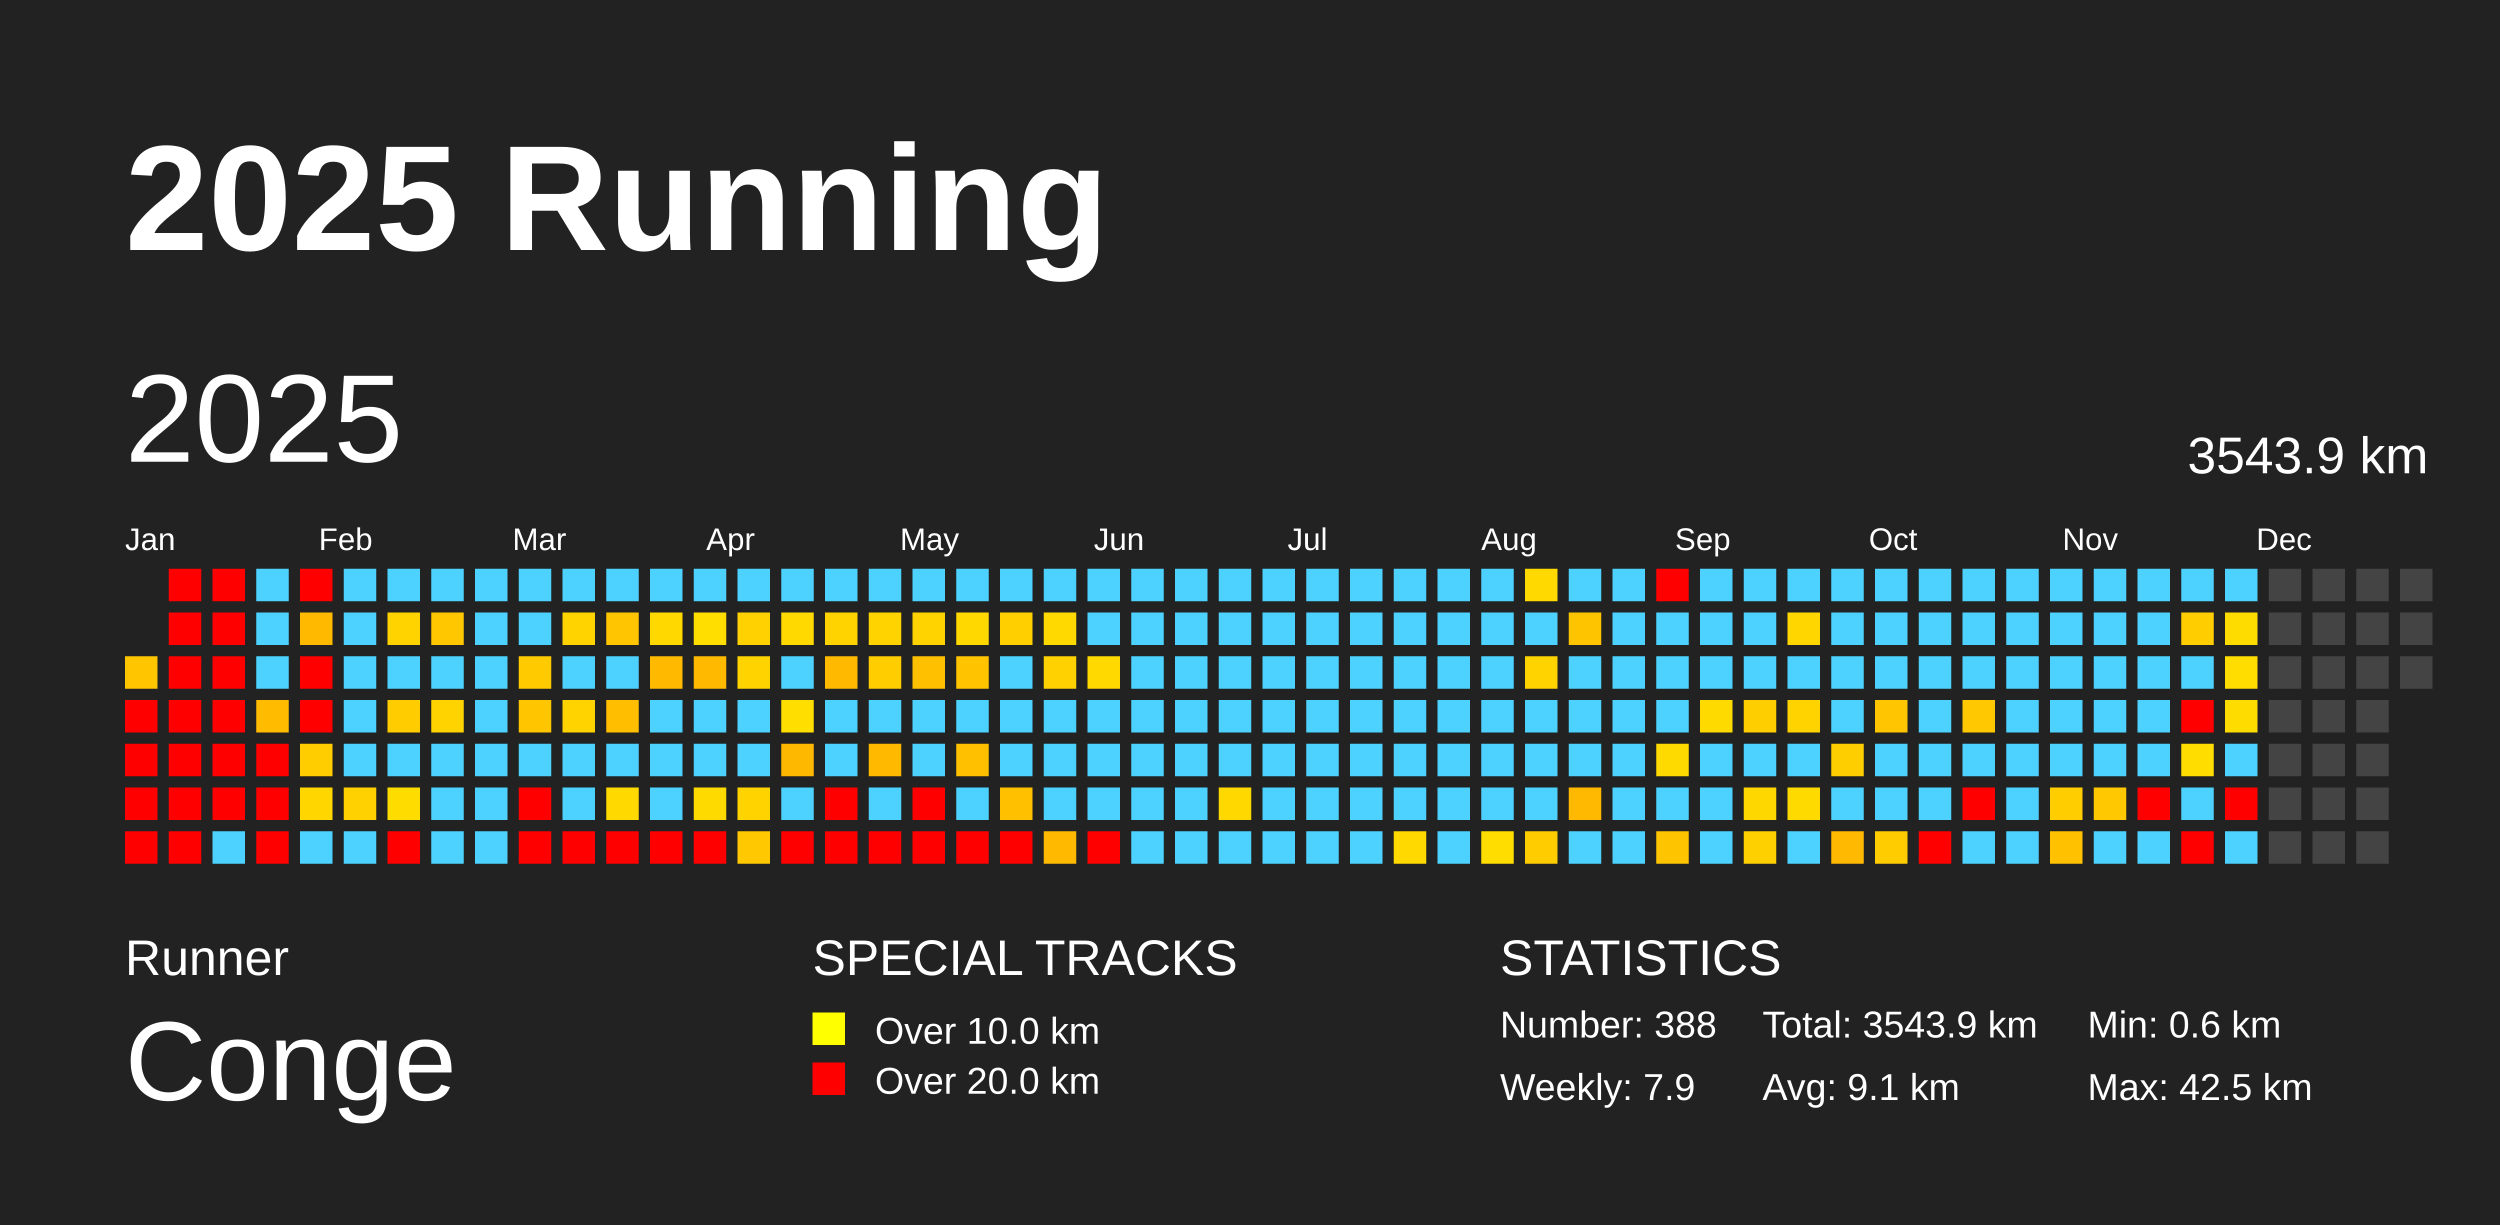
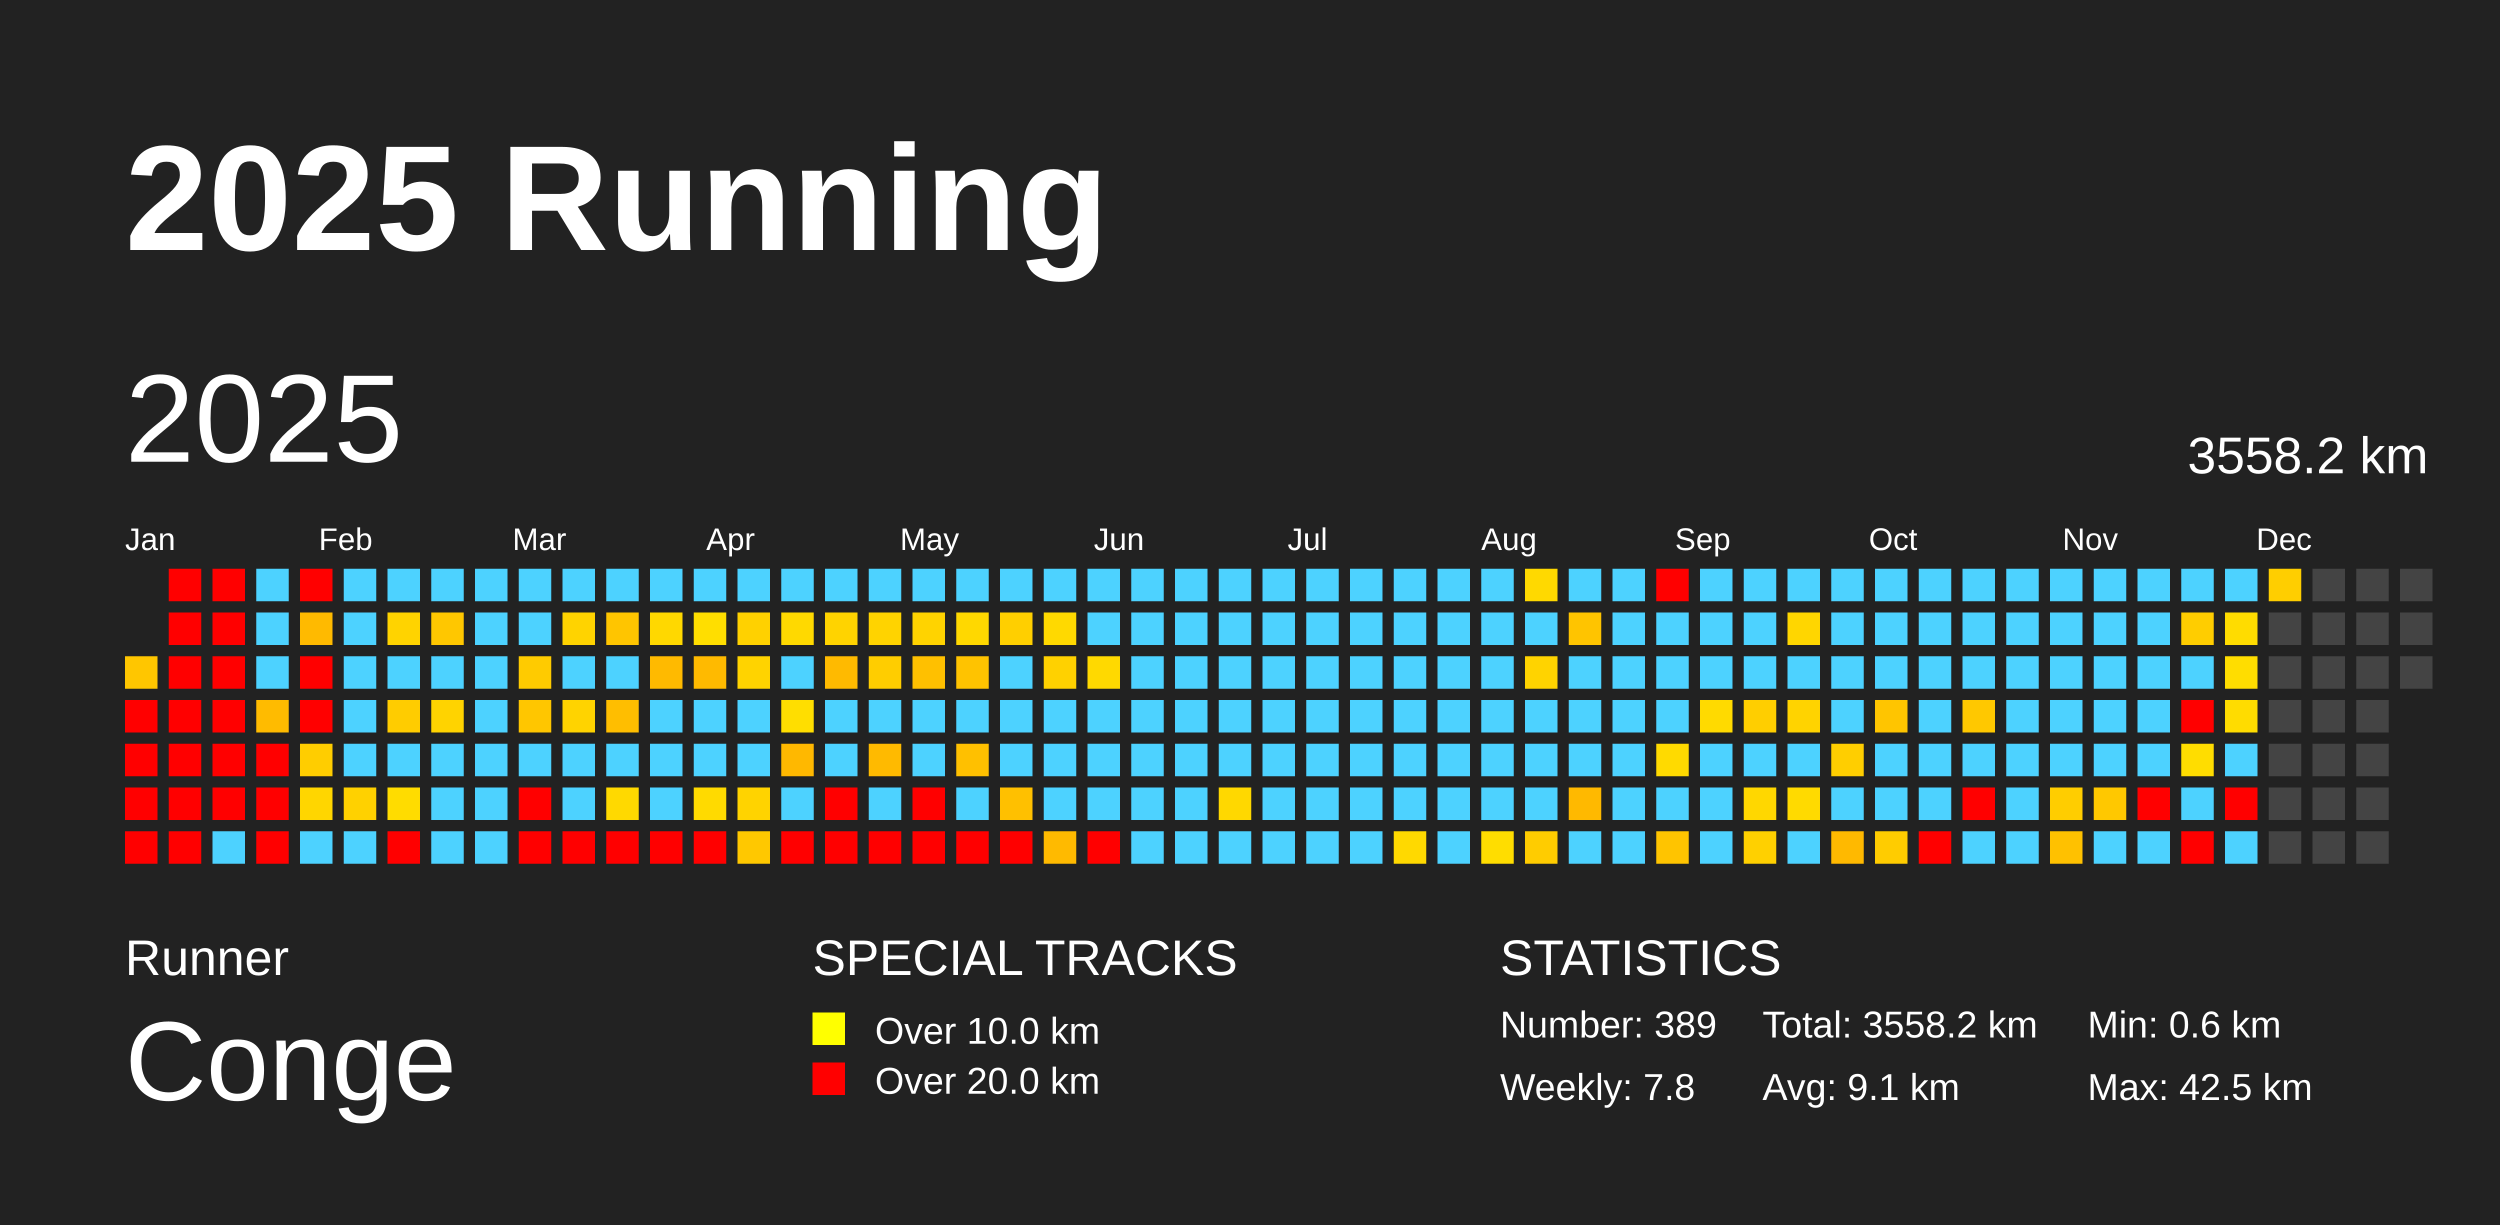
<svg xmlns="http://www.w3.org/2000/svg" baseProfile="full" height="98mm" version="1.1" viewBox="0,0,200,98" width="200mm">
  <defs />
  <rect fill="#222222" height="98" width="200" x="0" y="0" />
  <text fill="#FFFFFF" style="font-size:12px; font-family:Arial; font-weight:bold;" x="10" y="20">2025 Running</text>
  <text fill="#FFFFFF" style="font-size:4px; font-family:Arial" x="10" y="78">Runner</text>
  <text fill="#FFFFFF" style="font-size:9px; font-family:Arial" x="10" y="88">Conge</text>
  <text fill="#FFFFFF" style="font-size:4px; font-family:Arial" x="65" y="78">SPECIAL TRACKS</text>
  <rect fill="yellow" height="2.6" width="2.6" x="65" y="81" />
  <text fill="#FFFFFF" style="font-size:3px; font-family:Arial" x="70" y="83.5">Over 10.0 km</text>
  <rect fill="red" height="2.6" width="2.6" x="65" y="85" />
  <text fill="#FFFFFF" style="font-size:3px; font-family:Arial" x="70" y="87.5">Over 20.0 km</text>
  <text fill="#FFFFFF" style="font-size:4px; font-family:Arial" x="120" y="78">STATISTICS</text>
-   <text fill="#FFFFFF" style="font-size:3px; font-family:Arial" x="120" y="83">Number: 388</text>
-   <text fill="#FFFFFF" style="font-size:3px; font-family:Arial" x="120" y="88">Weekly: 7.9</text>
-   <text fill="#FFFFFF" style="font-size:3px; font-family:Arial" x="141" y="83">Total: 3543.9 km</text>
+   <text fill="#FFFFFF" style="font-size:3px; font-family:Arial" x="120" y="83">Number: 389</text>
+   <text fill="#FFFFFF" style="font-size:3px; font-family:Arial" x="120" y="88">Weekly: 7.8</text>
+   <text fill="#FFFFFF" style="font-size:3px; font-family:Arial" x="141" y="83">Total: 3558.2 km</text>
  <text fill="#FFFFFF" style="font-size:3px; font-family:Arial" x="141" y="88">Avg: 9.1 km</text>
  <text fill="#FFFFFF" style="font-size:3px; font-family:Arial" x="167" y="83">Min: 0.6 km</text>
  <text fill="#FFFFFF" style="font-size:3px; font-family:Arial" x="167" y="88">Max: 42.5 km</text>
  <text dominant-baseline="hanging" fill="#FFFFFF" style="font-size:10.0px; font-family:Arial;" x="10" y="30">2025</text>
-   <text dominant-baseline="hanging" fill="#FFFFFF" style="font-size:4.125px; font-family:Arial;" x="175" y="35">3543.9 km</text>
+   <text dominant-baseline="hanging" fill="#FFFFFF" style="font-size:4.125px; font-family:Arial;" x="175" y="35">3558.2 km</text>
  <text fill="#FFFFFF" style="font-size:2.5px; font-family:Arial" x="10.0" y="44">Jan</text>
  <text fill="#FFFFFF" style="font-size:2.5px; font-family:Arial" x="25.5" y="44">Feb</text>
  <text fill="#FFFFFF" style="font-size:2.5px; font-family:Arial" x="41.0" y="44">Mar</text>
  <text fill="#FFFFFF" style="font-size:2.5px; font-family:Arial" x="56.5" y="44">Apr</text>
  <text fill="#FFFFFF" style="font-size:2.5px; font-family:Arial" x="72.0" y="44">May</text>
  <text fill="#FFFFFF" style="font-size:2.5px; font-family:Arial" x="87.5" y="44">Jun</text>
  <text fill="#FFFFFF" style="font-size:2.5px; font-family:Arial" x="103.0" y="44">Jul</text>
  <text fill="#FFFFFF" style="font-size:2.5px; font-family:Arial" x="118.5" y="44">Aug</text>
  <text fill="#FFFFFF" style="font-size:2.5px; font-family:Arial" x="134.0" y="44">Sep</text>
  <text fill="#FFFFFF" style="font-size:2.5px; font-family:Arial" x="149.5" y="44">Oct</text>
  <text fill="#FFFFFF" style="font-size:2.5px; font-family:Arial" x="165.0" y="44">Nov</text>
  <text fill="#FFFFFF" style="font-size:2.5px; font-family:Arial" x="180.5" y="44">Dec</text>
  <rect fill="#ffc600" height="2.6" width="2.6" x="10.0" y="52.5" />
  <rect fill="red" height="2.6" width="2.6" x="10.0" y="56.0" />
  <rect fill="red" height="2.6" width="2.6" x="10.0" y="59.5" />
  <rect fill="red" height="2.6" width="2.6" x="10.0" y="63.0" />
  <rect fill="red" height="2.6" width="2.6" x="10.0" y="66.5" />
  <rect fill="red" height="2.6" width="2.6" x="13.5" y="45.5" />
  <rect fill="red" height="2.6" width="2.6" x="13.5" y="49.0" />
  <rect fill="red" height="2.6" width="2.6" x="13.5" y="52.5" />
  <rect fill="red" height="2.6" width="2.6" x="13.5" y="56.0" />
  <rect fill="red" height="2.6" width="2.6" x="13.5" y="59.5" />
  <rect fill="red" height="2.6" width="2.6" x="13.5" y="63.0" />
  <rect fill="red" height="2.6" width="2.6" x="13.5" y="66.5" />
  <rect fill="red" height="2.6" width="2.6" x="17.0" y="45.5" />
  <rect fill="red" height="2.6" width="2.6" x="17.0" y="49.0" />
  <rect fill="red" height="2.6" width="2.6" x="17.0" y="52.5" />
  <rect fill="red" height="2.6" width="2.6" x="17.0" y="56.0" />
  <rect fill="red" height="2.6" width="2.6" x="17.0" y="59.5" />
  <rect fill="red" height="2.6" width="2.6" x="17.0" y="63.0" />
  <rect fill="#4dd2ff" height="2.6" width="2.6" x="17.0" y="66.5" />
  <rect fill="#4dd2ff" height="2.6" width="2.6" x="20.5" y="45.5" />
  <rect fill="#4dd2ff" height="2.6" width="2.6" x="20.5" y="49.0" />
  <rect fill="#4dd2ff" height="2.6" width="2.6" x="20.5" y="52.5" />
  <rect fill="#ffbb00" height="2.6" width="2.6" x="20.5" y="56.0" />
  <rect fill="red" height="2.6" width="2.6" x="20.5" y="59.5" />
  <rect fill="red" height="2.6" width="2.6" x="20.5" y="63.0" />
  <rect fill="red" height="2.6" width="2.6" x="20.5" y="66.5" />
  <rect fill="red" height="2.6" width="2.6" x="24.0" y="45.5" />
  <rect fill="#ffba00" height="2.6" width="2.6" x="24.0" y="49.0" />
  <rect fill="red" height="2.6" width="2.6" x="24.0" y="52.5" />
  <rect fill="red" height="2.6" width="2.6" x="24.0" y="56.0" />
  <rect fill="#ffcd00" height="2.6" width="2.6" x="24.0" y="59.5" />
  <rect fill="#ffd600" height="2.6" width="2.6" x="24.0" y="63.0" />
  <rect fill="#4dd2ff" height="2.6" width="2.6" x="24.0" y="66.5" />
  <rect fill="#4dd2ff" height="2.6" width="2.6" x="27.5" y="45.5" />
  <rect fill="#4dd2ff" height="2.6" width="2.6" x="27.5" y="49.0" />
  <rect fill="#4dd2ff" height="2.6" width="2.6" x="27.5" y="52.5" />
  <rect fill="#4dd2ff" height="2.6" width="2.6" x="27.5" y="56.0" />
  <rect fill="#4dd2ff" height="2.6" width="2.6" x="27.5" y="59.5" />
  <rect fill="#ffd100" height="2.6" width="2.6" x="27.5" y="63.0" />
  <rect fill="#4dd2ff" height="2.6" width="2.6" x="27.5" y="66.5" />
  <rect fill="#4dd2ff" height="2.6" width="2.6" x="31.0" y="45.5" />
  <rect fill="#ffd300" height="2.6" width="2.6" x="31.0" y="49.0" />
  <rect fill="#4dd2ff" height="2.6" width="2.6" x="31.0" y="52.5" />
  <rect fill="#ffcc00" height="2.6" width="2.6" x="31.0" y="56.0" />
  <rect fill="#4dd2ff" height="2.6" width="2.6" x="31.0" y="59.5" />
  <rect fill="#ffdc00" height="2.6" width="2.6" x="31.0" y="63.0" />
  <rect fill="red" height="2.6" width="2.6" x="31.0" y="66.5" />
  <rect fill="#4dd2ff" height="2.6" width="2.6" x="34.5" y="45.5" />
  <rect fill="#ffc700" height="2.6" width="2.6" x="34.5" y="49.0" />
  <rect fill="#4dd2ff" height="2.6" width="2.6" x="34.5" y="52.5" />
  <rect fill="#ffd300" height="2.6" width="2.6" x="34.5" y="56.0" />
  <rect fill="#4dd2ff" height="2.6" width="2.6" x="34.5" y="59.5" />
  <rect fill="#4dd2ff" height="2.6" width="2.6" x="34.5" y="63.0" />
  <rect fill="#4dd2ff" height="2.6" width="2.6" x="34.5" y="66.5" />
  <rect fill="#4dd2ff" height="2.6" width="2.6" x="38.0" y="45.5" />
  <rect fill="#4dd2ff" height="2.6" width="2.6" x="38.0" y="49.0" />
  <rect fill="#4dd2ff" height="2.6" width="2.6" x="38.0" y="52.5" />
  <rect fill="#4dd2ff" height="2.6" width="2.6" x="38.0" y="56.0" />
  <rect fill="#4dd2ff" height="2.6" width="2.6" x="38.0" y="59.5" />
  <rect fill="#4dd2ff" height="2.6" width="2.6" x="38.0" y="63.0" />
  <rect fill="#4dd2ff" height="2.6" width="2.6" x="38.0" y="66.5" />
  <rect fill="#4dd2ff" height="2.6" width="2.6" x="41.5" y="45.5" />
  <rect fill="#4dd2ff" height="2.6" width="2.6" x="41.5" y="49.0" />
  <rect fill="#ffcb00" height="2.6" width="2.6" x="41.5" y="52.5" />
  <rect fill="#ffc600" height="2.6" width="2.6" x="41.5" y="56.0" />
  <rect fill="#4dd2ff" height="2.6" width="2.6" x="41.5" y="59.5" />
  <rect fill="red" height="2.6" width="2.6" x="41.5" y="63.0" />
  <rect fill="red" height="2.6" width="2.6" x="41.5" y="66.5" />
  <rect fill="#4dd2ff" height="2.6" width="2.6" x="45.0" y="45.5" />
  <rect fill="#ffd300" height="2.6" width="2.6" x="45.0" y="49.0" />
  <rect fill="#4dd2ff" height="2.6" width="2.6" x="45.0" y="52.5" />
  <rect fill="#ffd300" height="2.6" width="2.6" x="45.0" y="56.0" />
  <rect fill="#4dd2ff" height="2.6" width="2.6" x="45.0" y="59.5" />
  <rect fill="#4dd2ff" height="2.6" width="2.6" x="45.0" y="63.0" />
  <rect fill="red" height="2.6" width="2.6" x="45.0" y="66.5" />
  <rect fill="#4dd2ff" height="2.6" width="2.6" x="48.5" y="45.5" />
  <rect fill="#ffc500" height="2.6" width="2.6" x="48.5" y="49.0" />
  <rect fill="#4dd2ff" height="2.6" width="2.6" x="48.5" y="52.5" />
  <rect fill="#ffbe00" height="2.6" width="2.6" x="48.5" y="56.0" />
  <rect fill="#4dd2ff" height="2.6" width="2.6" x="48.5" y="59.5" />
  <rect fill="#ffd900" height="2.6" width="2.6" x="48.5" y="63.0" />
  <rect fill="red" height="2.6" width="2.6" x="48.5" y="66.5" />
  <rect fill="#4dd2ff" height="2.6" width="2.6" x="52.0" y="45.5" />
  <rect fill="#ffd800" height="2.6" width="2.6" x="52.0" y="49.0" />
  <rect fill="#ffba00" height="2.6" width="2.6" x="52.0" y="52.5" />
  <rect fill="#4dd2ff" height="2.6" width="2.6" x="52.0" y="56.0" />
  <rect fill="#4dd2ff" height="2.6" width="2.6" x="52.0" y="59.5" />
  <rect fill="#4dd2ff" height="2.6" width="2.6" x="52.0" y="63.0" />
  <rect fill="red" height="2.6" width="2.6" x="52.0" y="66.5" />
  <rect fill="#4dd2ff" height="2.6" width="2.6" x="55.5" y="45.5" />
  <rect fill="#ffde00" height="2.6" width="2.6" x="55.5" y="49.0" />
  <rect fill="#ffba00" height="2.6" width="2.6" x="55.5" y="52.5" />
  <rect fill="#4dd2ff" height="2.6" width="2.6" x="55.5" y="56.0" />
  <rect fill="#4dd2ff" height="2.6" width="2.6" x="55.5" y="59.5" />
  <rect fill="#ffda00" height="2.6" width="2.6" x="55.5" y="63.0" />
  <rect fill="red" height="2.6" width="2.6" x="55.5" y="66.5" />
  <rect fill="#4dd2ff" height="2.6" width="2.6" x="59.0" y="45.5" />
  <rect fill="#ffd100" height="2.6" width="2.6" x="59.0" y="49.0" />
  <rect fill="#ffd300" height="2.6" width="2.6" x="59.0" y="52.5" />
  <rect fill="#4dd2ff" height="2.6" width="2.6" x="59.0" y="56.0" />
  <rect fill="#4dd2ff" height="2.6" width="2.6" x="59.0" y="59.5" />
  <rect fill="#ffd300" height="2.6" width="2.6" x="59.0" y="63.0" />
  <rect fill="#ffc800" height="2.6" width="2.6" x="59.0" y="66.5" />
  <rect fill="#4dd2ff" height="2.6" width="2.6" x="62.5" y="45.5" />
  <rect fill="#ffd900" height="2.6" width="2.6" x="62.5" y="49.0" />
  <rect fill="#4dd2ff" height="2.6" width="2.6" x="62.5" y="52.5" />
  <rect fill="#ffde00" height="2.6" width="2.6" x="62.5" y="56.0" />
  <rect fill="#ffb800" height="2.6" width="2.6" x="62.5" y="59.5" />
  <rect fill="#4dd2ff" height="2.6" width="2.6" x="62.5" y="63.0" />
  <rect fill="red" height="2.6" width="2.6" x="62.5" y="66.5" />
  <rect fill="#4dd2ff" height="2.6" width="2.6" x="66.0" y="45.5" />
  <rect fill="#ffd300" height="2.6" width="2.6" x="66.0" y="49.0" />
  <rect fill="#ffba00" height="2.6" width="2.6" x="66.0" y="52.5" />
  <rect fill="#4dd2ff" height="2.6" width="2.6" x="66.0" y="56.0" />
  <rect fill="#4dd2ff" height="2.6" width="2.6" x="66.0" y="59.5" />
  <rect fill="red" height="2.6" width="2.6" x="66.0" y="63.0" />
  <rect fill="red" height="2.6" width="2.6" x="66.0" y="66.5" />
  <rect fill="#4dd2ff" height="2.6" width="2.6" x="69.5" y="45.5" />
  <rect fill="#ffd300" height="2.6" width="2.6" x="69.5" y="49.0" />
  <rect fill="#ffcd00" height="2.6" width="2.6" x="69.5" y="52.5" />
  <rect fill="#4dd2ff" height="2.6" width="2.6" x="69.5" y="56.0" />
  <rect fill="#ffba00" height="2.6" width="2.6" x="69.5" y="59.5" />
  <rect fill="#4dd2ff" height="2.6" width="2.6" x="69.5" y="63.0" />
  <rect fill="red" height="2.6" width="2.6" x="69.5" y="66.5" />
  <rect fill="#4dd2ff" height="2.6" width="2.6" x="73.0" y="45.5" />
  <rect fill="#ffd300" height="2.6" width="2.6" x="73.0" y="49.0" />
  <rect fill="#ffc000" height="2.6" width="2.6" x="73.0" y="52.5" />
  <rect fill="#4dd2ff" height="2.6" width="2.6" x="73.0" y="56.0" />
  <rect fill="#4dd2ff" height="2.6" width="2.6" x="73.0" y="59.5" />
  <rect fill="red" height="2.6" width="2.6" x="73.0" y="63.0" />
  <rect fill="red" height="2.6" width="2.6" x="73.0" y="66.5" />
  <rect fill="#4dd2ff" height="2.6" width="2.6" x="76.5" y="45.5" />
  <rect fill="#ffd800" height="2.6" width="2.6" x="76.5" y="49.0" />
  <rect fill="#ffc300" height="2.6" width="2.6" x="76.5" y="52.5" />
  <rect fill="#4dd2ff" height="2.6" width="2.6" x="76.5" y="56.0" />
  <rect fill="#ffc000" height="2.6" width="2.6" x="76.5" y="59.5" />
  <rect fill="#4dd2ff" height="2.6" width="2.6" x="76.5" y="63.0" />
  <rect fill="red" height="2.6" width="2.6" x="76.5" y="66.5" />
  <rect fill="#4dd2ff" height="2.6" width="2.6" x="80.0" y="45.5" />
  <rect fill="#ffcf00" height="2.6" width="2.6" x="80.0" y="49.0" />
  <rect fill="#4dd2ff" height="2.6" width="2.6" x="80.0" y="52.5" />
  <rect fill="#4dd2ff" height="2.6" width="2.6" x="80.0" y="56.0" />
  <rect fill="#4dd2ff" height="2.6" width="2.6" x="80.0" y="59.5" />
  <rect fill="#ffc000" height="2.6" width="2.6" x="80.0" y="63.0" />
  <rect fill="red" height="2.6" width="2.6" x="80.0" y="66.5" />
  <rect fill="#4dd2ff" height="2.6" width="2.6" x="83.5" y="45.5" />
  <rect fill="#ffd900" height="2.6" width="2.6" x="83.5" y="49.0" />
  <rect fill="#ffd100" height="2.6" width="2.6" x="83.5" y="52.5" />
  <rect fill="#4dd2ff" height="2.6" width="2.6" x="83.5" y="56.0" />
  <rect fill="#4dd2ff" height="2.6" width="2.6" x="83.5" y="59.5" />
  <rect fill="#4dd2ff" height="2.6" width="2.6" x="83.5" y="63.0" />
  <rect fill="#ffba00" height="2.6" width="2.6" x="83.5" y="66.5" />
  <rect fill="#4dd2ff" height="2.6" width="2.6" x="87.0" y="45.5" />
  <rect fill="#4dd2ff" height="2.6" width="2.6" x="87.0" y="49.0" />
  <rect fill="#ffd900" height="2.6" width="2.6" x="87.0" y="52.5" />
  <rect fill="#4dd2ff" height="2.6" width="2.6" x="87.0" y="56.0" />
  <rect fill="#4dd2ff" height="2.6" width="2.6" x="87.0" y="59.5" />
  <rect fill="#4dd2ff" height="2.6" width="2.6" x="87.0" y="63.0" />
  <rect fill="red" height="2.6" width="2.6" x="87.0" y="66.5" />
  <rect fill="#4dd2ff" height="2.6" width="2.6" x="90.5" y="45.5" />
  <rect fill="#4dd2ff" height="2.6" width="2.6" x="90.5" y="49.0" />
  <rect fill="#4dd2ff" height="2.6" width="2.6" x="90.5" y="52.5" />
  <rect fill="#4dd2ff" height="2.6" width="2.6" x="90.5" y="56.0" />
  <rect fill="#4dd2ff" height="2.6" width="2.6" x="90.5" y="59.5" />
  <rect fill="#4dd2ff" height="2.6" width="2.6" x="90.5" y="63.0" />
  <rect fill="#4dd2ff" height="2.6" width="2.6" x="90.5" y="66.5" />
  <rect fill="#4dd2ff" height="2.6" width="2.6" x="94.0" y="45.5" />
  <rect fill="#4dd2ff" height="2.6" width="2.6" x="94.0" y="49.0" />
  <rect fill="#4dd2ff" height="2.6" width="2.6" x="94.0" y="52.5" />
  <rect fill="#4dd2ff" height="2.6" width="2.6" x="94.0" y="56.0" />
  <rect fill="#4dd2ff" height="2.6" width="2.6" x="94.0" y="59.5" />
  <rect fill="#4dd2ff" height="2.6" width="2.6" x="94.0" y="63.0" />
  <rect fill="#4dd2ff" height="2.6" width="2.6" x="94.0" y="66.5" />
  <rect fill="#4dd2ff" height="2.6" width="2.6" x="97.5" y="45.5" />
  <rect fill="#4dd2ff" height="2.6" width="2.6" x="97.5" y="49.0" />
  <rect fill="#4dd2ff" height="2.6" width="2.6" x="97.5" y="52.5" />
  <rect fill="#4dd2ff" height="2.6" width="2.6" x="97.5" y="56.0" />
  <rect fill="#4dd2ff" height="2.6" width="2.6" x="97.5" y="59.5" />
  <rect fill="#ffd800" height="2.6" width="2.6" x="97.5" y="63.0" />
  <rect fill="#4dd2ff" height="2.6" width="2.6" x="97.5" y="66.5" />
  <rect fill="#4dd2ff" height="2.6" width="2.6" x="101.0" y="45.5" />
  <rect fill="#4dd2ff" height="2.6" width="2.6" x="101.0" y="49.0" />
  <rect fill="#4dd2ff" height="2.6" width="2.6" x="101.0" y="52.5" />
  <rect fill="#4dd2ff" height="2.6" width="2.6" x="101.0" y="56.0" />
  <rect fill="#4dd2ff" height="2.6" width="2.6" x="101.0" y="59.5" />
  <rect fill="#4dd2ff" height="2.6" width="2.6" x="101.0" y="63.0" />
  <rect fill="#4dd2ff" height="2.6" width="2.6" x="101.0" y="66.5" />
  <rect fill="#4dd2ff" height="2.6" width="2.6" x="104.5" y="45.5" />
  <rect fill="#4dd2ff" height="2.6" width="2.6" x="104.5" y="49.0" />
  <rect fill="#4dd2ff" height="2.6" width="2.6" x="104.5" y="52.5" />
  <rect fill="#4dd2ff" height="2.6" width="2.6" x="104.5" y="56.0" />
  <rect fill="#4dd2ff" height="2.6" width="2.6" x="104.5" y="59.5" />
  <rect fill="#4dd2ff" height="2.6" width="2.6" x="104.5" y="63.0" />
  <rect fill="#4dd2ff" height="2.6" width="2.6" x="104.5" y="66.5" />
  <rect fill="#4dd2ff" height="2.6" width="2.6" x="108.0" y="45.5" />
  <rect fill="#4dd2ff" height="2.6" width="2.6" x="108.0" y="49.0" />
  <rect fill="#4dd2ff" height="2.6" width="2.6" x="108.0" y="52.5" />
  <rect fill="#4dd2ff" height="2.6" width="2.6" x="108.0" y="56.0" />
  <rect fill="#4dd2ff" height="2.6" width="2.6" x="108.0" y="59.5" />
  <rect fill="#4dd2ff" height="2.6" width="2.6" x="108.0" y="63.0" />
  <rect fill="#4dd2ff" height="2.6" width="2.6" x="108.0" y="66.5" />
  <rect fill="#4dd2ff" height="2.6" width="2.6" x="111.5" y="45.5" />
  <rect fill="#4dd2ff" height="2.6" width="2.6" x="111.5" y="49.0" />
  <rect fill="#4dd2ff" height="2.6" width="2.6" x="111.5" y="52.5" />
  <rect fill="#4dd2ff" height="2.6" width="2.6" x="111.5" y="56.0" />
  <rect fill="#4dd2ff" height="2.6" width="2.6" x="111.5" y="59.5" />
  <rect fill="#4dd2ff" height="2.6" width="2.6" x="111.5" y="63.0" />
  <rect fill="#ffd900" height="2.6" width="2.6" x="111.5" y="66.5" />
  <rect fill="#4dd2ff" height="2.6" width="2.6" x="115.0" y="45.5" />
  <rect fill="#4dd2ff" height="2.6" width="2.6" x="115.0" y="49.0" />
  <rect fill="#4dd2ff" height="2.6" width="2.6" x="115.0" y="52.5" />
  <rect fill="#4dd2ff" height="2.6" width="2.6" x="115.0" y="56.0" />
  <rect fill="#4dd2ff" height="2.6" width="2.6" x="115.0" y="59.5" />
  <rect fill="#4dd2ff" height="2.6" width="2.6" x="115.0" y="63.0" />
  <rect fill="#4dd2ff" height="2.6" width="2.6" x="115.0" y="66.5" />
  <rect fill="#4dd2ff" height="2.6" width="2.6" x="118.5" y="45.5" />
  <rect fill="#4dd2ff" height="2.6" width="2.6" x="118.5" y="49.0" />
  <rect fill="#4dd2ff" height="2.6" width="2.6" x="118.5" y="52.5" />
  <rect fill="#4dd2ff" height="2.6" width="2.6" x="118.5" y="56.0" />
  <rect fill="#4dd2ff" height="2.6" width="2.6" x="118.5" y="59.5" />
  <rect fill="#4dd2ff" height="2.6" width="2.6" x="118.5" y="63.0" />
  <rect fill="#ffdd00" height="2.6" width="2.6" x="118.5" y="66.5" />
  <rect fill="#ffd900" height="2.6" width="2.6" x="122.0" y="45.5" />
  <rect fill="#4dd2ff" height="2.6" width="2.6" x="122.0" y="49.0" />
  <rect fill="#ffd300" height="2.6" width="2.6" x="122.0" y="52.5" />
  <rect fill="#4dd2ff" height="2.6" width="2.6" x="122.0" y="56.0" />
  <rect fill="#4dd2ff" height="2.6" width="2.6" x="122.0" y="59.5" />
  <rect fill="#4dd2ff" height="2.6" width="2.6" x="122.0" y="63.0" />
  <rect fill="#ffcc00" height="2.6" width="2.6" x="122.0" y="66.5" />
  <rect fill="#4dd2ff" height="2.6" width="2.6" x="125.5" y="45.5" />
  <rect fill="#ffc400" height="2.6" width="2.6" x="125.5" y="49.0" />
  <rect fill="#4dd2ff" height="2.6" width="2.6" x="125.5" y="52.5" />
  <rect fill="#4dd2ff" height="2.6" width="2.6" x="125.5" y="56.0" />
  <rect fill="#4dd2ff" height="2.6" width="2.6" x="125.5" y="59.5" />
  <rect fill="#ffb900" height="2.6" width="2.6" x="125.5" y="63.0" />
  <rect fill="#4dd2ff" height="2.6" width="2.6" x="125.5" y="66.5" />
  <rect fill="#4dd2ff" height="2.6" width="2.6" x="129.0" y="45.5" />
  <rect fill="#4dd2ff" height="2.6" width="2.6" x="129.0" y="49.0" />
  <rect fill="#4dd2ff" height="2.6" width="2.6" x="129.0" y="52.5" />
  <rect fill="#4dd2ff" height="2.6" width="2.6" x="129.0" y="56.0" />
  <rect fill="#4dd2ff" height="2.6" width="2.6" x="129.0" y="59.5" />
  <rect fill="#4dd2ff" height="2.6" width="2.6" x="129.0" y="63.0" />
  <rect fill="#4dd2ff" height="2.6" width="2.6" x="129.0" y="66.5" />
  <rect fill="red" height="2.6" width="2.6" x="132.5" y="45.5" />
  <rect fill="#4dd2ff" height="2.6" width="2.6" x="132.5" y="49.0" />
  <rect fill="#4dd2ff" height="2.6" width="2.6" x="132.5" y="52.5" />
  <rect fill="#4dd2ff" height="2.6" width="2.6" x="132.5" y="56.0" />
  <rect fill="#ffda00" height="2.6" width="2.6" x="132.5" y="59.5" />
  <rect fill="#4dd2ff" height="2.6" width="2.6" x="132.5" y="63.0" />
  <rect fill="#ffc400" height="2.6" width="2.6" x="132.5" y="66.5" />
  <rect fill="#4dd2ff" height="2.6" width="2.6" x="136.0" y="45.5" />
  <rect fill="#4dd2ff" height="2.6" width="2.6" x="136.0" y="49.0" />
  <rect fill="#4dd2ff" height="2.6" width="2.6" x="136.0" y="52.5" />
  <rect fill="#ffda00" height="2.6" width="2.6" x="136.0" y="56.0" />
  <rect fill="#4dd2ff" height="2.6" width="2.6" x="136.0" y="59.5" />
  <rect fill="#4dd2ff" height="2.6" width="2.6" x="136.0" y="63.0" />
  <rect fill="#4dd2ff" height="2.6" width="2.6" x="136.0" y="66.5" />
  <rect fill="#4dd2ff" height="2.6" width="2.6" x="139.5" y="45.5" />
  <rect fill="#4dd2ff" height="2.6" width="2.6" x="139.5" y="49.0" />
  <rect fill="#4dd2ff" height="2.6" width="2.6" x="139.5" y="52.5" />
  <rect fill="#ffce00" height="2.6" width="2.6" x="139.5" y="56.0" />
  <rect fill="#4dd2ff" height="2.6" width="2.6" x="139.5" y="59.5" />
  <rect fill="#ffd700" height="2.6" width="2.6" x="139.5" y="63.0" />
  <rect fill="#ffd000" height="2.6" width="2.6" x="139.5" y="66.5" />
  <rect fill="#4dd2ff" height="2.6" width="2.6" x="143.0" y="45.5" />
  <rect fill="#ffd600" height="2.6" width="2.6" x="143.0" y="49.0" />
  <rect fill="#4dd2ff" height="2.6" width="2.6" x="143.0" y="52.5" />
  <rect fill="#ffd300" height="2.6" width="2.6" x="143.0" y="56.0" />
  <rect fill="#4dd2ff" height="2.6" width="2.6" x="143.0" y="59.5" />
  <rect fill="#ffda00" height="2.6" width="2.6" x="143.0" y="63.0" />
  <rect fill="#4dd2ff" height="2.6" width="2.6" x="143.0" y="66.5" />
  <rect fill="#4dd2ff" height="2.6" width="2.6" x="146.5" y="45.5" />
  <rect fill="#4dd2ff" height="2.6" width="2.6" x="146.5" y="49.0" />
  <rect fill="#4dd2ff" height="2.6" width="2.6" x="146.5" y="52.5" />
  <rect fill="#4dd2ff" height="2.6" width="2.6" x="146.5" y="56.0" />
  <rect fill="#ffce00" height="2.6" width="2.6" x="146.5" y="59.5" />
  <rect fill="#4dd2ff" height="2.6" width="2.6" x="146.5" y="63.0" />
  <rect fill="#ffb900" height="2.6" width="2.6" x="146.5" y="66.5" />
  <rect fill="#4dd2ff" height="2.6" width="2.6" x="150.0" y="45.5" />
  <rect fill="#4dd2ff" height="2.6" width="2.6" x="150.0" y="49.0" />
  <rect fill="#4dd2ff" height="2.6" width="2.6" x="150.0" y="52.5" />
  <rect fill="#ffc500" height="2.6" width="2.6" x="150.0" y="56.0" />
  <rect fill="#4dd2ff" height="2.6" width="2.6" x="150.0" y="59.5" />
  <rect fill="#4dd2ff" height="2.6" width="2.6" x="150.0" y="63.0" />
  <rect fill="#ffcc00" height="2.6" width="2.6" x="150.0" y="66.5" />
  <rect fill="#4dd2ff" height="2.6" width="2.6" x="153.5" y="45.5" />
  <rect fill="#4dd2ff" height="2.6" width="2.6" x="153.5" y="49.0" />
  <rect fill="#4dd2ff" height="2.6" width="2.6" x="153.5" y="52.5" />
  <rect fill="#4dd2ff" height="2.6" width="2.6" x="153.5" y="56.0" />
  <rect fill="#4dd2ff" height="2.6" width="2.6" x="153.5" y="59.5" />
  <rect fill="#4dd2ff" height="2.6" width="2.6" x="153.5" y="63.0" />
  <rect fill="red" height="2.6" width="2.6" x="153.5" y="66.5" />
  <rect fill="#4dd2ff" height="2.6" width="2.6" x="157.0" y="45.5" />
  <rect fill="#4dd2ff" height="2.6" width="2.6" x="157.0" y="49.0" />
  <rect fill="#4dd2ff" height="2.6" width="2.6" x="157.0" y="52.5" />
  <rect fill="#ffc800" height="2.6" width="2.6" x="157.0" y="56.0" />
  <rect fill="#4dd2ff" height="2.6" width="2.6" x="157.0" y="59.5" />
  <rect fill="red" height="2.6" width="2.6" x="157.0" y="63.0" />
  <rect fill="#4dd2ff" height="2.6" width="2.6" x="157.0" y="66.5" />
  <rect fill="#4dd2ff" height="2.6" width="2.6" x="160.5" y="45.5" />
  <rect fill="#4dd2ff" height="2.6" width="2.6" x="160.5" y="49.0" />
  <rect fill="#4dd2ff" height="2.6" width="2.6" x="160.5" y="52.5" />
  <rect fill="#4dd2ff" height="2.6" width="2.6" x="160.5" y="56.0" />
  <rect fill="#4dd2ff" height="2.6" width="2.6" x="160.5" y="59.5" />
  <rect fill="#4dd2ff" height="2.6" width="2.6" x="160.5" y="63.0" />
  <rect fill="#4dd2ff" height="2.6" width="2.6" x="160.5" y="66.5" />
  <rect fill="#4dd2ff" height="2.6" width="2.6" x="164.0" y="45.5" />
  <rect fill="#4dd2ff" height="2.6" width="2.6" x="164.0" y="49.0" />
  <rect fill="#4dd2ff" height="2.6" width="2.6" x="164.0" y="52.5" />
  <rect fill="#4dd2ff" height="2.6" width="2.6" x="164.0" y="56.0" />
  <rect fill="#4dd2ff" height="2.6" width="2.6" x="164.0" y="59.5" />
  <rect fill="#ffcd00" height="2.6" width="2.6" x="164.0" y="63.0" />
  <rect fill="#ffc100" height="2.6" width="2.6" x="164.0" y="66.5" />
  <rect fill="#4dd2ff" height="2.6" width="2.6" x="167.5" y="45.5" />
  <rect fill="#4dd2ff" height="2.6" width="2.6" x="167.5" y="49.0" />
  <rect fill="#4dd2ff" height="2.6" width="2.6" x="167.5" y="52.5" />
  <rect fill="#4dd2ff" height="2.6" width="2.6" x="167.5" y="56.0" />
  <rect fill="#4dd2ff" height="2.6" width="2.6" x="167.5" y="59.5" />
  <rect fill="#ffc800" height="2.6" width="2.6" x="167.5" y="63.0" />
  <rect fill="#4dd2ff" height="2.6" width="2.6" x="167.5" y="66.5" />
  <rect fill="#4dd2ff" height="2.6" width="2.6" x="171.0" y="45.5" />
  <rect fill="#4dd2ff" height="2.6" width="2.6" x="171.0" y="49.0" />
  <rect fill="#4dd2ff" height="2.6" width="2.6" x="171.0" y="52.5" />
  <rect fill="#4dd2ff" height="2.6" width="2.6" x="171.0" y="56.0" />
  <rect fill="#4dd2ff" height="2.6" width="2.6" x="171.0" y="59.5" />
  <rect fill="red" height="2.6" width="2.6" x="171.0" y="63.0" />
  <rect fill="#4dd2ff" height="2.6" width="2.6" x="171.0" y="66.5" />
  <rect fill="#4dd2ff" height="2.6" width="2.6" x="174.5" y="45.5" />
  <rect fill="#ffcd00" height="2.6" width="2.6" x="174.5" y="49.0" />
  <rect fill="#4dd2ff" height="2.6" width="2.6" x="174.5" y="52.5" />
  <rect fill="red" height="2.6" width="2.6" x="174.5" y="56.0" />
  <rect fill="#ffdd00" height="2.6" width="2.6" x="174.5" y="59.5" />
  <rect fill="#4dd2ff" height="2.6" width="2.6" x="174.5" y="63.0" />
  <rect fill="red" height="2.6" width="2.6" x="174.5" y="66.5" />
  <rect fill="#4dd2ff" height="2.6" width="2.6" x="178.0" y="45.5" />
  <rect fill="#ffdc00" height="2.6" width="2.6" x="178.0" y="49.0" />
  <rect fill="#ffdd00" height="2.6" width="2.6" x="178.0" y="52.5" />
  <rect fill="#ffdc00" height="2.6" width="2.6" x="178.0" y="56.0" />
  <rect fill="#4dd2ff" height="2.6" width="2.6" x="178.0" y="59.5" />
  <rect fill="red" height="2.6" width="2.6" x="178.0" y="63.0" />
  <rect fill="#4dd2ff" height="2.6" width="2.6" x="178.0" y="66.5" />
-   <rect fill="#444444" height="2.6" width="2.6" x="181.5" y="45.5" />
+   <rect fill="#ffce00" height="2.6" width="2.6" x="181.5" y="45.5" />
  <rect fill="#444444" height="2.6" width="2.6" x="181.5" y="49.0" />
  <rect fill="#444444" height="2.6" width="2.6" x="181.5" y="52.5" />
  <rect fill="#444444" height="2.6" width="2.6" x="181.5" y="56.0" />
  <rect fill="#444444" height="2.6" width="2.6" x="181.5" y="59.5" />
  <rect fill="#444444" height="2.6" width="2.6" x="181.5" y="63.0" />
  <rect fill="#444444" height="2.6" width="2.6" x="181.5" y="66.5" />
  <rect fill="#444444" height="2.6" width="2.6" x="185.0" y="45.5" />
  <rect fill="#444444" height="2.6" width="2.6" x="185.0" y="49.0" />
  <rect fill="#444444" height="2.6" width="2.6" x="185.0" y="52.5" />
  <rect fill="#444444" height="2.6" width="2.6" x="185.0" y="56.0" />
  <rect fill="#444444" height="2.6" width="2.6" x="185.0" y="59.5" />
  <rect fill="#444444" height="2.6" width="2.6" x="185.0" y="63.0" />
  <rect fill="#444444" height="2.6" width="2.6" x="185.0" y="66.5" />
  <rect fill="#444444" height="2.6" width="2.6" x="188.5" y="45.5" />
  <rect fill="#444444" height="2.6" width="2.6" x="188.5" y="49.0" />
  <rect fill="#444444" height="2.6" width="2.6" x="188.5" y="52.5" />
  <rect fill="#444444" height="2.6" width="2.6" x="188.5" y="56.0" />
  <rect fill="#444444" height="2.6" width="2.6" x="188.5" y="59.5" />
  <rect fill="#444444" height="2.6" width="2.6" x="188.5" y="63.0" />
  <rect fill="#444444" height="2.6" width="2.6" x="188.5" y="66.5" />
  <rect fill="#444444" height="2.6" width="2.6" x="192.0" y="45.5" />
  <rect fill="#444444" height="2.6" width="2.6" x="192.0" y="49.0" />
  <rect fill="#444444" height="2.6" width="2.6" x="192.0" y="52.5" />
</svg>
